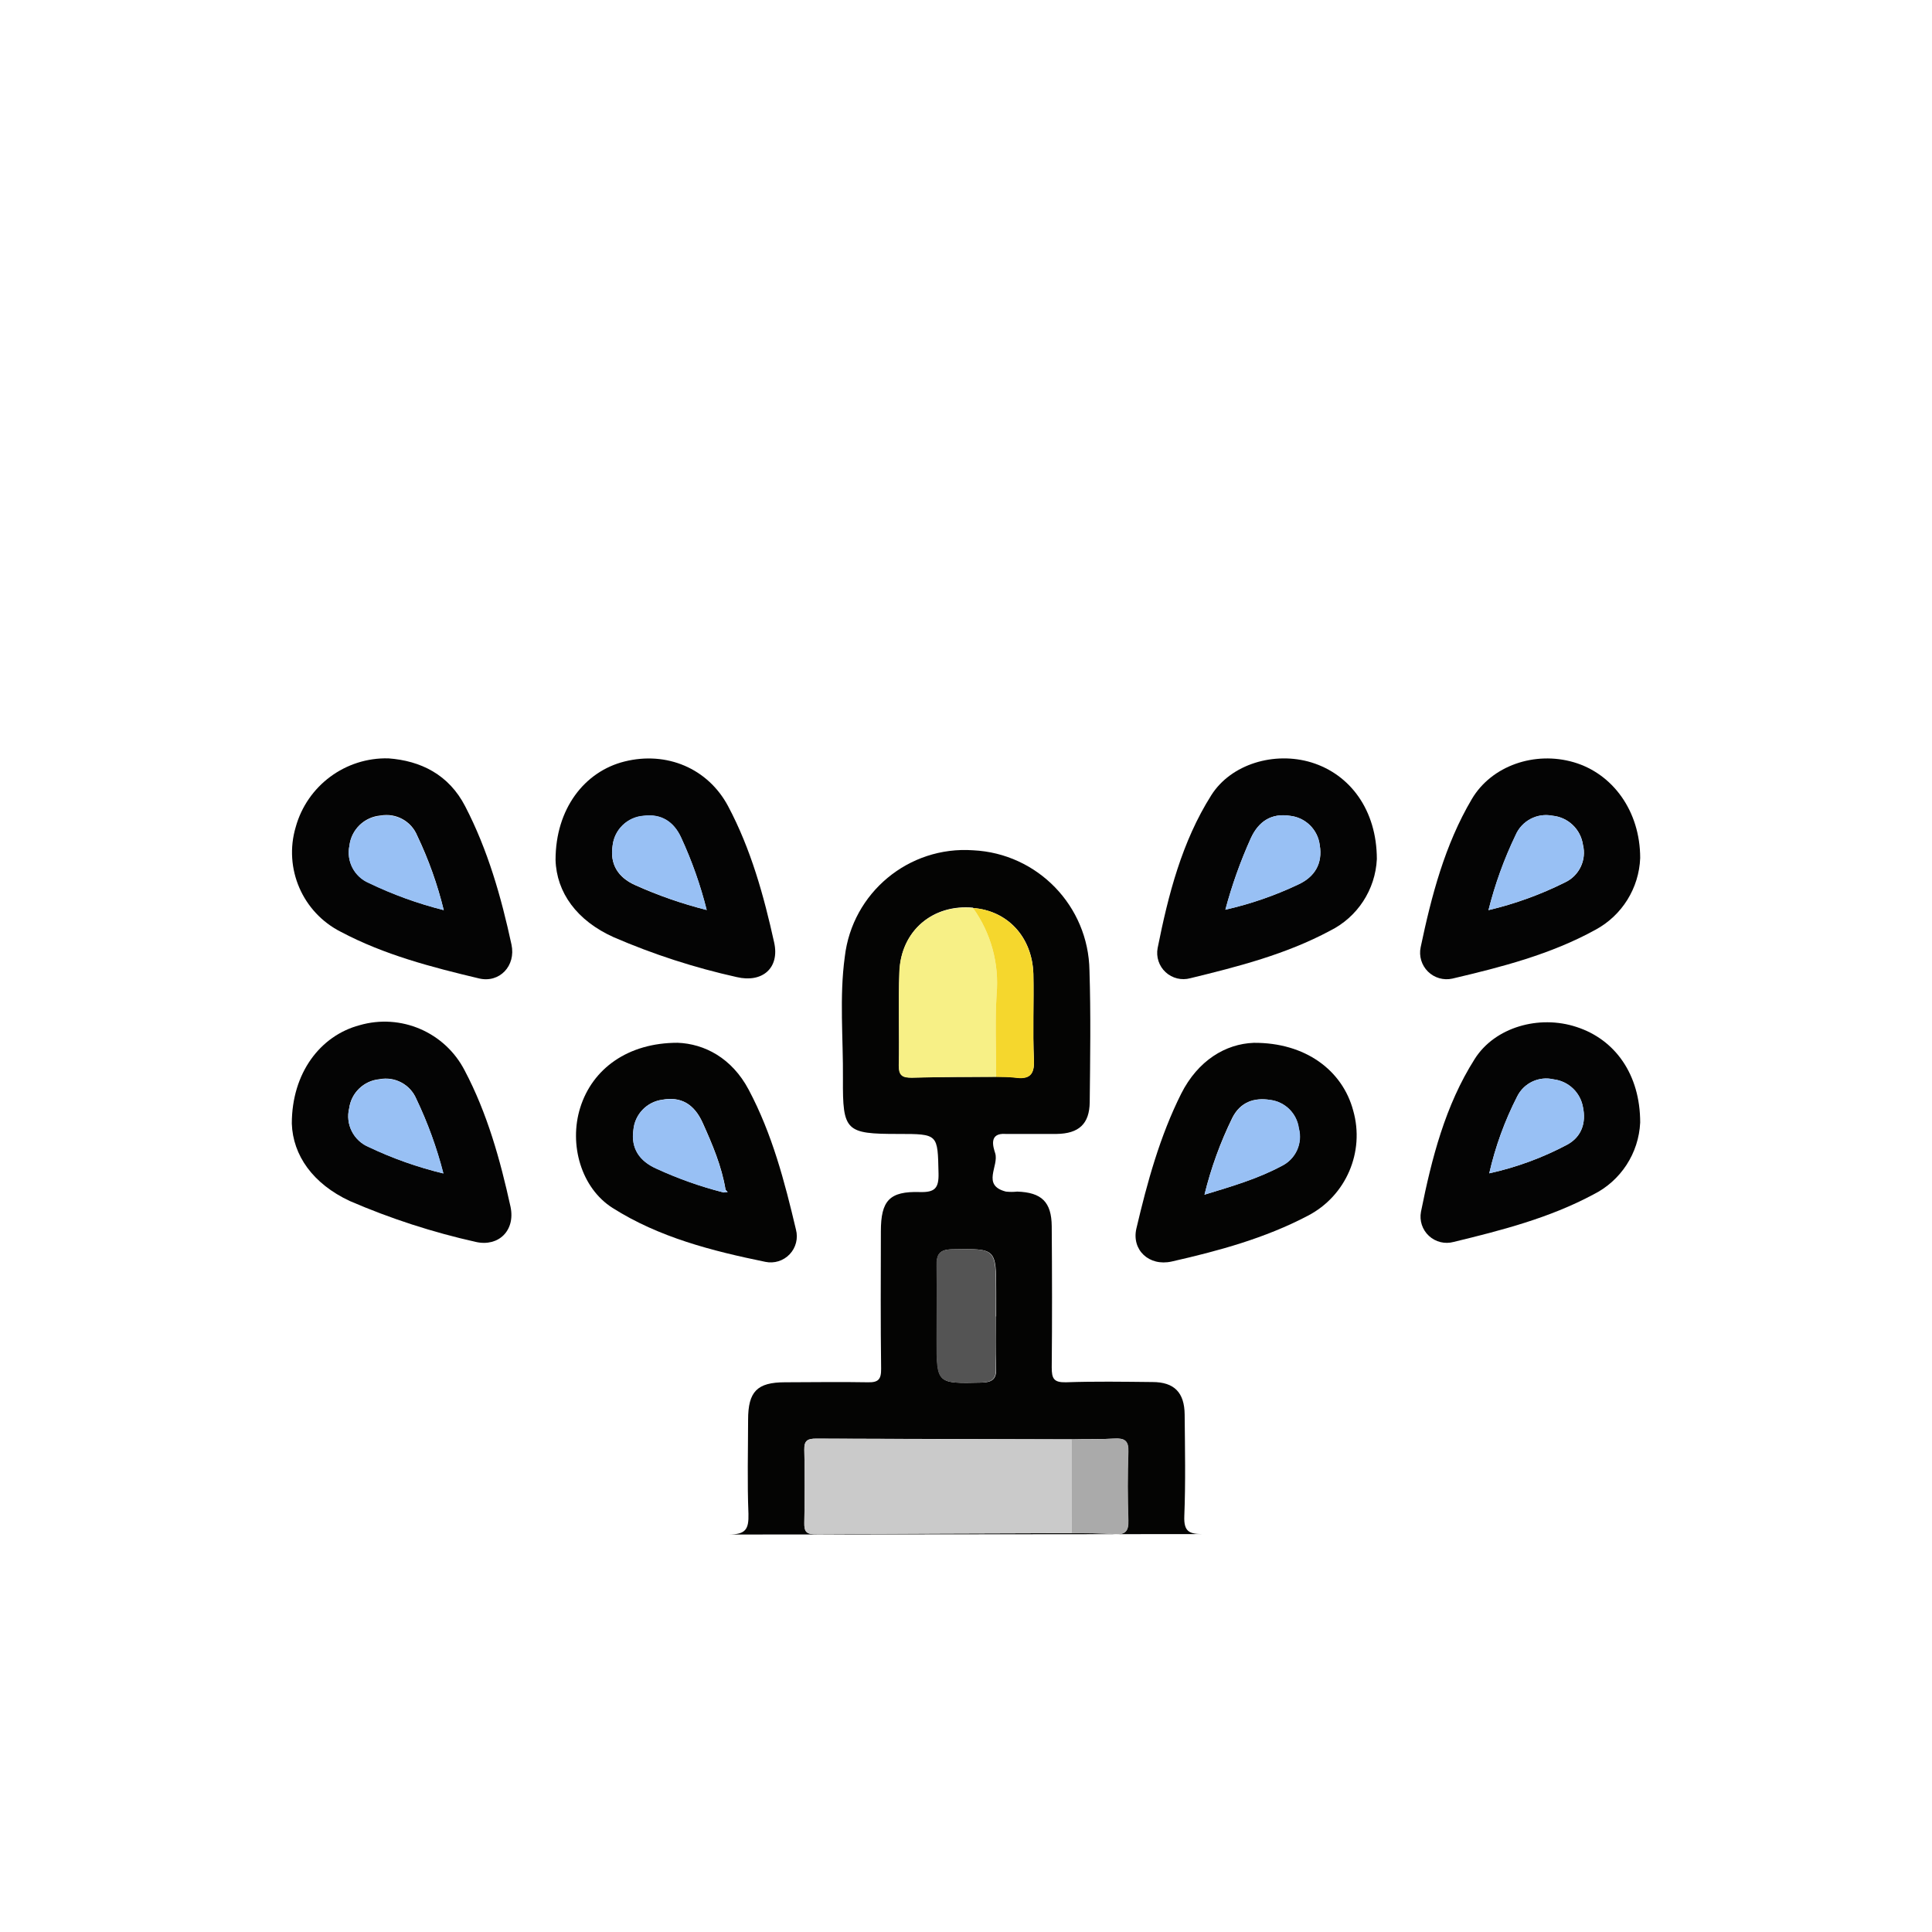
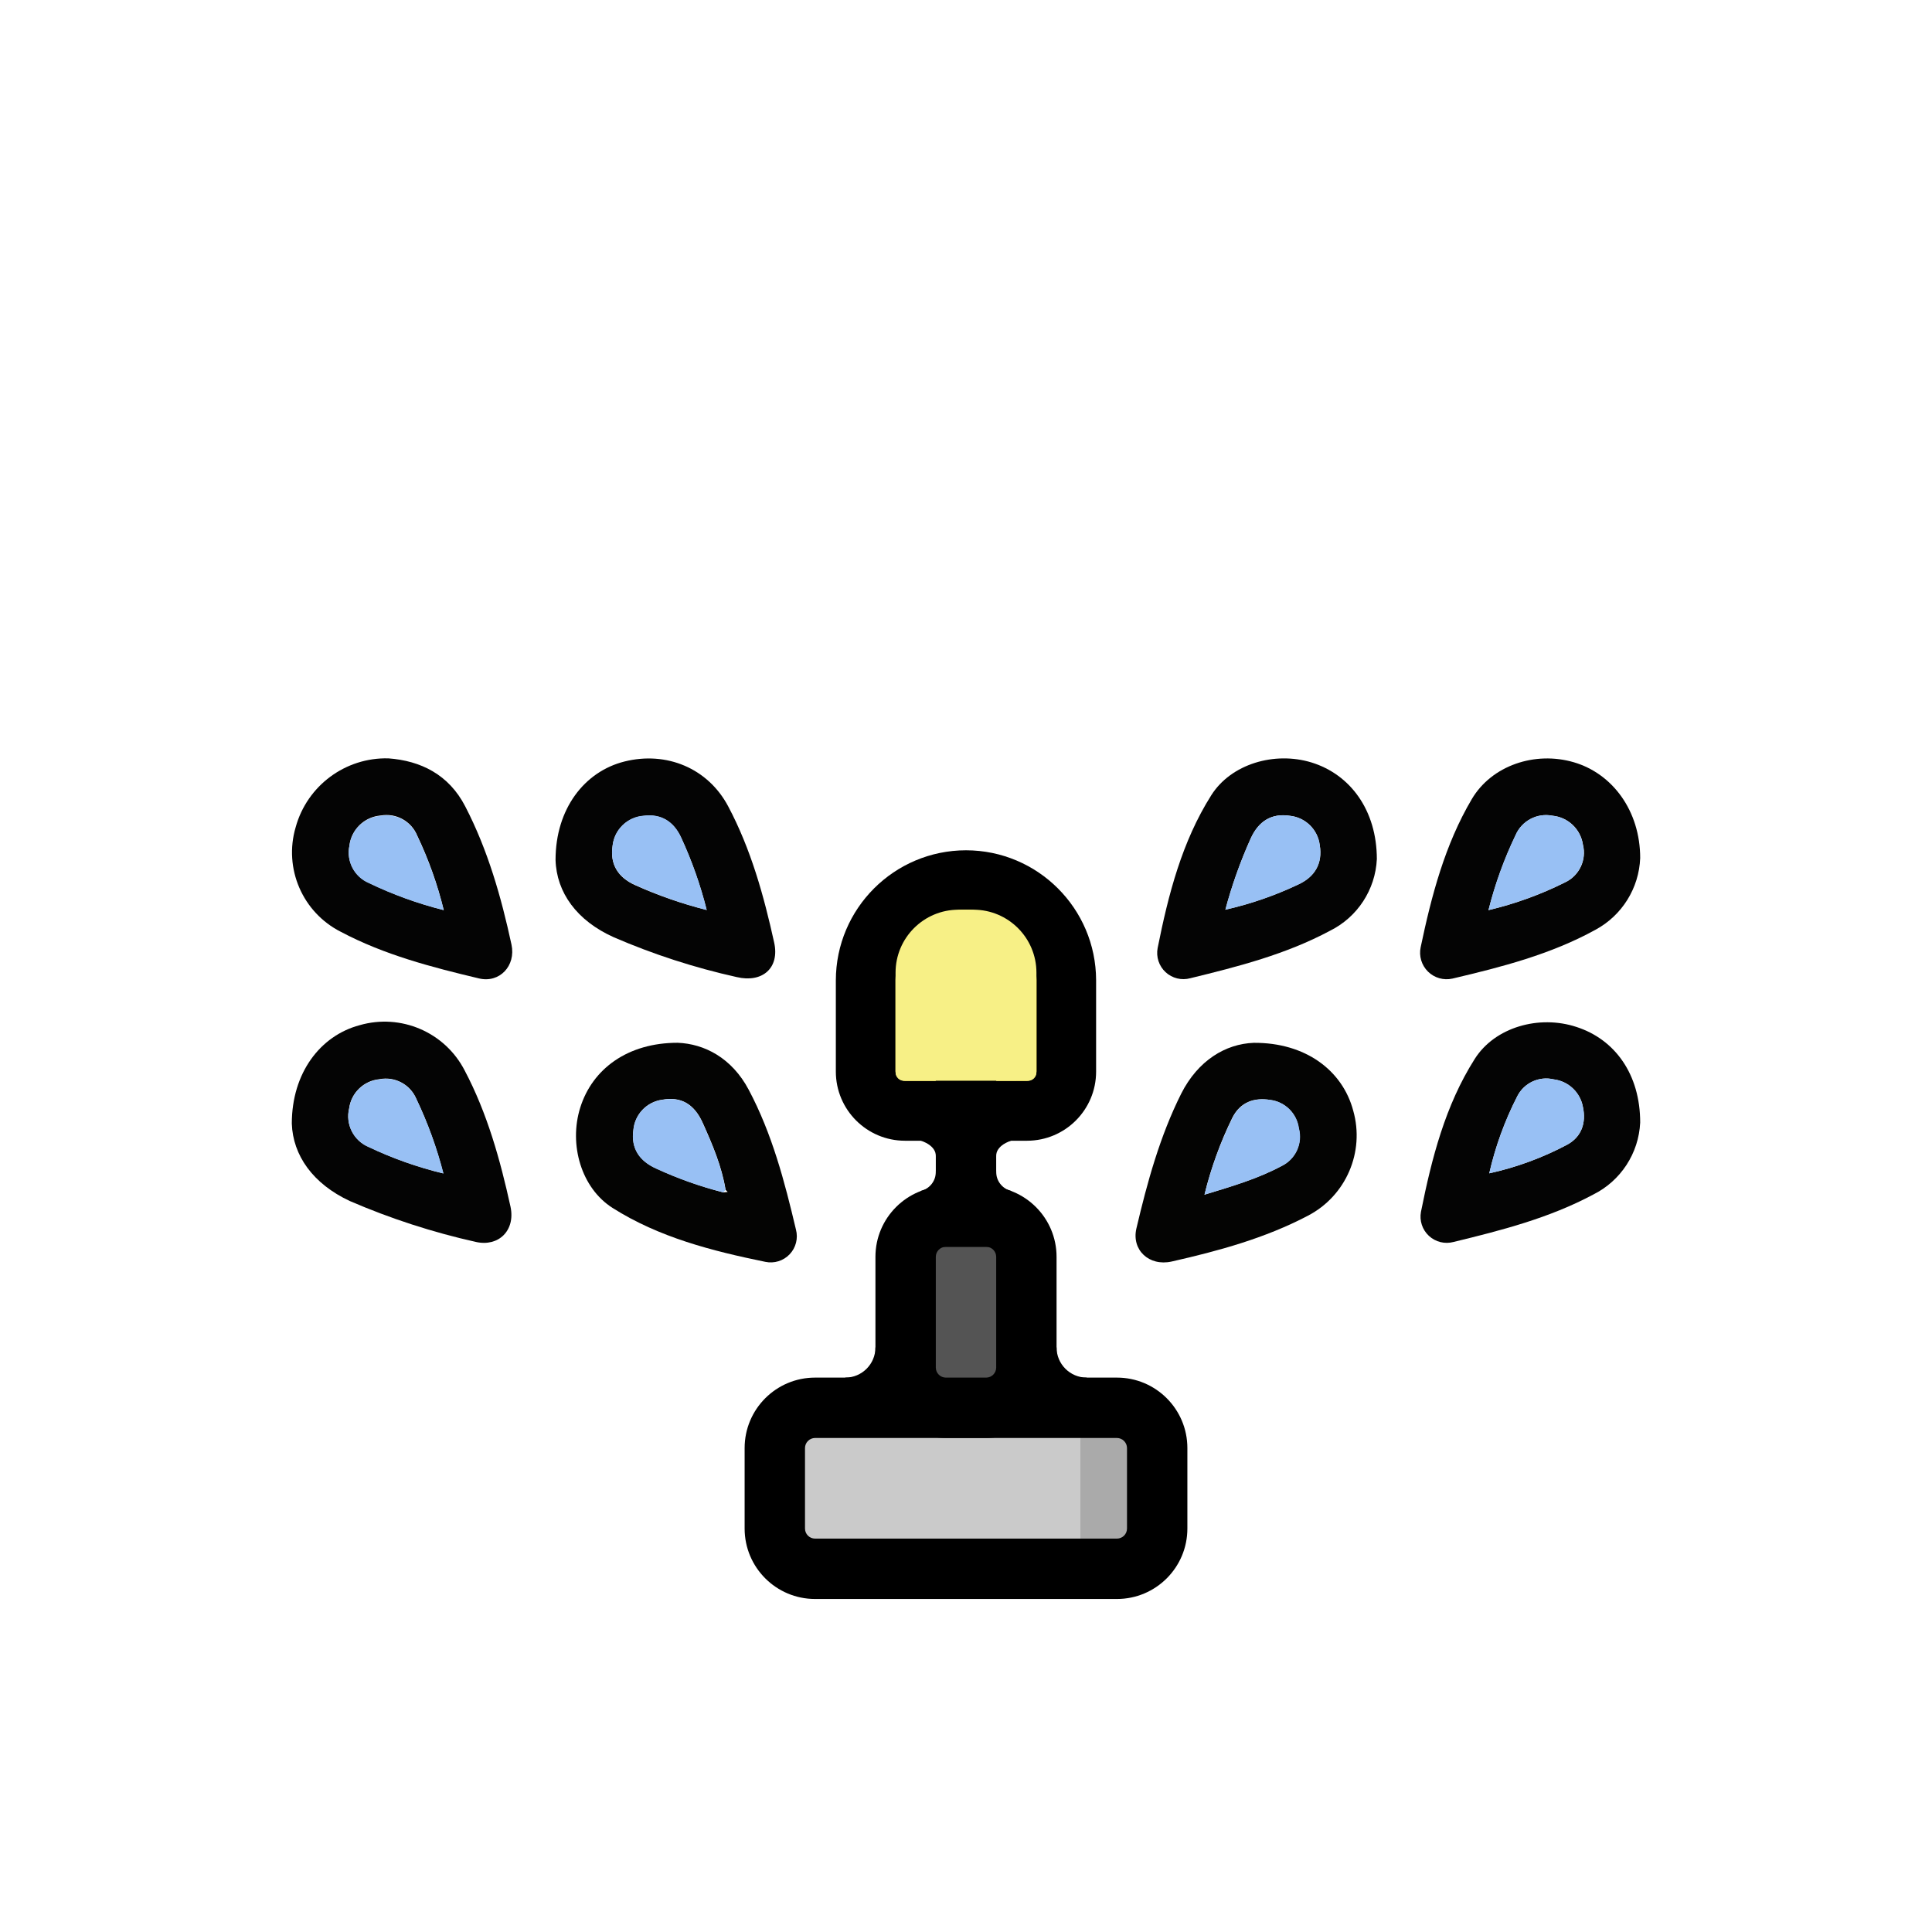
<svg xmlns="http://www.w3.org/2000/svg" viewBox="0 0 384 384">
  <defs>
    <style>
      .cls-1 {
+         fill: #040404;
+       }
+ 
+       .cls-2 {
+         fill: #98c0f4;
+       }
+ 
+       .cls-3 {
        fill: #040403;
      }

-       .cls-2 {
-         fill: #040404;
-       }
- 
-       .cls-3 {
-         fill: #cacaca;
-       }
- 
      .cls-4 {
-         fill: #f7f086;
+         fill: url(#linear-gradient);
      }

      .cls-5 {
        fill: #545454;
      }

      .cls-6 {
+         fill: url(#linear-gradient-2);
+       }
+ 
+       .cls-7 {
        fill: #f5d72d;
      }

-       .cls-7 {
-         fill: #aaa;
-       }
- 
      .cls-8 {
-         fill: #98c0f4;
+         fill: #f7f086;
      }
    </style>
+     <linearGradient id="linear-gradient" x1="154" y1="295.81" x2="230" y2="295.81" gradientUnits="userSpaceOnUse">
+       <stop offset="0.8" stop-color="#cacaca" />
+       <stop offset="0.8" stop-color="#b2b2b2" />
+       <stop offset="0.8" stop-color="#aaa" />
+       <stop offset="1" stop-color="#aaa" />
+     </linearGradient>
+     <linearGradient id="linear-gradient-2" x1="172.07" y1="197.81" x2="211.93" y2="197.81" gradientUnits="userSpaceOnUse">
+       <stop offset="0.75" stop-color="#f7f086" />
+       <stop offset="0.75" stop-color="#f6e96e" />
+       <stop offset="0.75" stop-color="#f5d832" />
+       <stop offset="0.75" stop-color="#f5d72d" />
+     </linearGradient>
  </defs>
  <g id="Layer_8" data-name="Layer 8">
+     <g id="drops">
+       <g id="drop6">
+         <path class="cls-1" d="M77.2,150.73c6.39.47,12,3.2,15.27,9.55,4.49,8.66,7.15,18,9.19,27.45.92,4.25-2.39,7.71-6.45,6.74-9.42-2.24-18.81-4.68-27.44-9.25a17.69,17.69,0,0,1-9-20.82A18.64,18.64,0,0,1,77.2,150.73Zm11,30.16a76.43,76.43,0,0,0-5.27-14.8,6.6,6.6,0,0,0-7.28-4,6.81,6.81,0,0,0-6.2,6,6.57,6.57,0,0,0,3.85,7.37A77.63,77.63,0,0,0,88.19,180.89Z" />
+         <path class="cls-2" d="M88.19,180.89a77.63,77.63,0,0,1-14.9-5.37,6.57,6.57,0,0,1-3.85-7.37,6.81,6.81,0,0,1,6.2-6,6.6,6.6,0,0,1,7.28,4A76.43,76.43,0,0,1,88.19,180.89Z" />
+       </g>
+       <g id="drop2">
+         <path class="cls-1" d="M326,170.55a16.94,16.94,0,0,1-8.87,14.24c-8.89,4.9-18.66,7.41-28.44,9.71a5.27,5.27,0,0,1-6.32-6.24c2.15-10.22,4.8-20.35,10.16-29.43,3.95-6.69,12.55-9.58,20.26-7.33S326,161.16,326,170.55Zm-30.12,10.34a70.07,70.07,0,0,0,15.17-5.5,6.52,6.52,0,0,0,3.58-7.5,6.79,6.79,0,0,0-6.05-5.76,6.59,6.59,0,0,0-7.34,3.87A78.39,78.39,0,0,0,295.85,180.89Z" />
+         <path class="cls-2" d="M295.85,180.89A78.39,78.39,0,0,1,301.21,166a6.59,6.59,0,0,1,7.34-3.87,6.79,6.79,0,0,1,6.05,5.76,6.52,6.52,0,0,1-3.58,7.5A70.07,70.07,0,0,1,295.85,180.89Z" />
+       </g>
+       <g id="drop1">
+         <path class="cls-1" d="M273.66,170.75A16.8,16.8,0,0,1,264.34,185c-8.72,4.67-18.23,7.11-27.76,9.43a5.21,5.21,0,0,1-6.49-6c2.12-10.6,4.81-21.11,10.66-30.37,3.93-6.22,12.55-8.76,19.9-6.52C268.39,153.92,273.65,161.05,273.66,170.75Zm-30.11,10.06a69.84,69.84,0,0,0,14.46-5c3.32-1.51,4.91-4.2,4.3-7.84a6.68,6.68,0,0,0-5.95-5.83c-3.65-.56-6.21,1.11-7.74,4.44A92.75,92.75,0,0,0,243.55,180.81Z" />
+         <path class="cls-2" d="M243.55,180.81a92.75,92.75,0,0,1,5.07-14.22c1.53-3.33,4.09-5,7.74-4.44a6.68,6.68,0,0,1,5.95,5.83c.61,3.64-1,6.33-4.3,7.84A69.84,69.84,0,0,1,243.55,180.81Z" />
+       </g>
+       <g id="drop4">
+         <path class="cls-1" d="M326,223.11a16.87,16.87,0,0,1-9.34,14.32c-8.73,4.67-18.24,7.11-27.76,9.42a5.21,5.21,0,0,1-6.47-6c2.13-10.6,4.81-21.12,10.68-30.37,4-6.33,12.8-8.82,20.24-6.36C321,206.6,326,213.53,326,223.11Zm-30,10.1a60.74,60.74,0,0,0,15.57-5.74c2.82-1.57,3.7-4.35,3.06-7.39a6.74,6.74,0,0,0-5.83-5.55,6.44,6.44,0,0,0-7.24,3.38A65.58,65.58,0,0,0,296,233.21Z" />
+         <path class="cls-2" d="M296,233.21a65.58,65.58,0,0,1,5.56-15.3,6.44,6.44,0,0,1,7.24-3.38,6.74,6.74,0,0,1,5.83,5.55c.64,3-.24,5.82-3.06,7.39A60.74,60.74,0,0,1,296,233.21Z" />
+       </g>
+       <g id="drop8">
+         <path class="cls-1" d="M58,223.33c0-10.09,5.67-17.48,13.46-19.56a17.9,17.9,0,0,1,20.9,9c4.49,8.51,7.06,17.74,9.11,27.08,1,4.71-2.36,8-6.86,7a140.26,140.26,0,0,1-25.09-8.14C62.18,235.28,58.22,229.64,58,223.33Zm30.11,9.91a81,81,0,0,0-5.37-14.85,6.59,6.59,0,0,0-7.34-3.89,6.71,6.71,0,0,0-6,5.76,6.62,6.62,0,0,0,3.88,7.7A75.91,75.91,0,0,0,88.15,233.24Z" />
+         <path class="cls-2" d="M88.15,233.24A75.91,75.91,0,0,1,73.29,228a6.62,6.62,0,0,1-3.88-7.7,6.71,6.71,0,0,1,6-5.76,6.59,6.59,0,0,1,7.34,3.89A81,81,0,0,1,88.15,233.24Z" />
+       </g>
+       <g id="drop5">
+         <path class="cls-1" d="M110.42,170.92c0-10.14,5.73-17.58,13.72-19.57,8.35-2.08,16.58,1.35,20.59,8.91,4.51,8.5,7.08,17.73,9.14,27.07,1.13,5.07-2.34,8.08-7.45,6.87A135.65,135.65,0,0,1,122,186.29C114.65,183,110.61,177.39,110.42,170.92Zm30.05,10a81.61,81.61,0,0,0-5.08-14.41c-1.48-3.2-4-4.79-7.44-4.35a6.7,6.7,0,0,0-6.2,6c-.55,3.66,1.13,6.25,4.45,7.75A85.5,85.5,0,0,0,140.47,180.87Z" />
+         <path class="cls-2" d="M140.47,180.87a85.5,85.5,0,0,1-14.27-5c-3.32-1.5-5-4.09-4.45-7.75a6.7,6.7,0,0,1,6.2-6c3.45-.44,6,1.15,7.44,4.35A81.61,81.61,0,0,1,140.47,180.87Z" />
+       </g>
+       <g id="drop7">
+         <path class="cls-3" d="M134.69,207.26c5.3.2,10.77,3,14.13,9.35,4.64,8.74,7.13,18.23,9.38,27.77a5.19,5.19,0,0,1-6.09,6.42c-10.58-2.17-21.11-4.85-30.35-10.71-6.23-3.94-8.73-12.59-6.44-19.92C117.74,212.41,124.81,207.25,134.69,207.26ZM143.77,237l.86-.09-.41-.42c-.77-4.71-2.63-9.05-4.56-13.34-1.7-3.76-4.36-5.24-8-4.58a6.65,6.65,0,0,0-5.76,6c-.52,3.67,1.21,6.19,4.56,7.69A77.6,77.6,0,0,0,143.77,237Z" />
+         <path class="cls-2" d="M143.77,237a77.6,77.6,0,0,1-13.33-4.71c-3.35-1.5-5.08-4-4.56-7.69a6.65,6.65,0,0,1,5.76-6c3.66-.66,6.32.82,8,4.58,1.93,4.29,3.79,8.63,4.56,13.34A3.1,3.1,0,0,0,143.77,237Z" />
+       </g>
+       <g id="drop3">
+         <path class="cls-3" d="M249.19,207.27c10.25-.07,17.63,5.45,19.77,13.47a18,18,0,0,1-9,20.89c-8.52,4.48-17.77,7-27.09,9.11-4.49,1-8-2.31-7-6.58,2.16-9.18,4.65-18.29,8.9-26.78C238.11,210.77,243.58,207.48,249.19,207.27Zm-9.79,30.18c5.49-1.67,10.56-3.16,15.25-5.67a6.47,6.47,0,0,0,3.48-7.52,6.56,6.56,0,0,0-5.66-5.64c-3.24-.54-5.95.45-7.52,3.51A75.34,75.34,0,0,0,239.4,237.45Z" />
+         <path class="cls-2" d="M239.4,237.45A75.34,75.34,0,0,1,245,222.13c1.57-3.06,4.28-4,7.52-3.51a6.56,6.56,0,0,1,5.66,5.64,6.47,6.47,0,0,1-3.48,7.52C250,234.29,244.89,235.78,239.4,237.45Z" />
+       </g>
+     </g>
    <g>
-       <path class="cls-1" d="M144.76,305c3.44,0,4.08-1,4-4.11-.25-6.22-.08-12.47-.07-18.7,0-5.61,1.8-7.44,7.3-7.45s11-.1,16.46,0c2.13.06,2.7-.57,2.68-2.69-.12-9.1-.07-18.2-.05-27.31,0-6.1,1.7-8,7.75-7.81,2.95.08,3.78-.74,3.71-3.7-.18-7.85,0-7.85-8.06-7.85-10.4,0-11-.56-10.94-10.93.07-8.1-.73-16.25.37-24.29A24,24,0,0,1,193.41,169a24.3,24.3,0,0,1,23.13,23.89c.28,8.72.14,17.46.05,26.18-.05,4.33-2.18,6.25-6.58,6.31-2.87,0-5.74,0-8.61,0-.49,0-1,0-1.49,0-3.44-.26-2.51,2.57-2.11,3.83.8,2.53-2.78,6.38,2.14,7.63a10.45,10.45,0,0,0,2.24,0c4.85.16,6.82,2.06,6.86,6.9.07,9.35.09,18.7,0,28.05,0,2.21.4,3,2.81,2.95,5.73-.2,11.48-.11,17.21-.05,4.33,0,6.36,2.09,6.4,6.46.06,6.73.2,13.48-.07,20.2-.12,3.09,1,3.57,3.73,3.56m-45.68-124.5c-8-.76-14.32,4.54-14.65,12.68-.24,6.2,0,12.42-.11,18.63,0,2.07.77,2.48,2.61,2.44,5.59-.13,11.17-.12,16.76-.17,1.24,0,2.48,0,3.7.16,2.78.38,3.9-.46,3.75-3.54-.27-5.68,0-11.38-.11-17.07C205.16,186.24,200.29,181,193.41,180.47ZM213,286.08q-25.38-.06-50.76-.14c-1.69,0-2.43.33-2.38,2.22.13,4.85.09,9.71,0,14.56,0,1.52.31,2.22,2,2.21,17-.11,34.09-.15,51.13-.21,2.83,0,5.68,0,8.51.2,2.07.14,2.81-.52,2.74-2.67-.15-4.57-.16-9.15,0-13.72.08-2.21-.77-2.71-2.77-2.6C218.66,286.1,215.81,286,213,286.08Zm-15-24.43v-4.86c0-8.73,0-8.63-8.73-8.48-2.57.05-3.14,1-3.08,3.34.12,4.85,0,9.7,0,14.55,0,8.89,0,8.8,8.91,8.6,2.38-.05,3-.9,2.89-3.08C197.83,268.37,197.93,265,197.93,261.65Z" />
-       <path class="cls-2" d="M77.2,150.73c6.39.47,12,3.2,15.27,9.55,4.49,8.66,7.15,18,9.19,27.45.92,4.25-2.39,7.71-6.45,6.74-9.42-2.24-18.81-4.68-27.44-9.25a17.69,17.69,0,0,1-9-20.82A18.64,18.64,0,0,1,77.2,150.73Zm11,30.16a76.43,76.43,0,0,0-5.27-14.8,6.6,6.6,0,0,0-7.28-4,6.81,6.81,0,0,0-6.2,6,6.57,6.57,0,0,0,3.85,7.37A77.63,77.63,0,0,0,88.19,180.89Z" />
-       <path class="cls-2" d="M326,170.55a16.94,16.94,0,0,1-8.87,14.24c-8.89,4.9-18.66,7.41-28.44,9.71a5.27,5.27,0,0,1-6.32-6.24c2.15-10.22,4.8-20.35,10.16-29.43,3.95-6.69,12.55-9.58,20.26-7.33S326,161.16,326,170.55Zm-30.12,10.34a70.07,70.07,0,0,0,15.17-5.5,6.52,6.52,0,0,0,3.58-7.5,6.79,6.79,0,0,0-6.05-5.76,6.59,6.59,0,0,0-7.34,3.87A78.39,78.39,0,0,0,295.85,180.89Z" />
-       <path class="cls-2" d="M273.66,170.75A16.8,16.8,0,0,1,264.34,185c-8.72,4.67-18.23,7.11-27.76,9.43a5.21,5.21,0,0,1-6.49-6c2.12-10.6,4.81-21.11,10.66-30.37,3.93-6.22,12.55-8.76,19.9-6.52C268.39,153.92,273.65,161.05,273.66,170.75Zm-30.11,10.06a69.84,69.84,0,0,0,14.46-5c3.32-1.51,4.91-4.2,4.3-7.84a6.68,6.68,0,0,0-5.95-5.83c-3.65-.56-6.21,1.11-7.74,4.44A92.75,92.75,0,0,0,243.55,180.81Z" />
-       <path class="cls-2" d="M326,223.11a16.87,16.87,0,0,1-9.34,14.32c-8.73,4.67-18.24,7.11-27.76,9.42a5.21,5.21,0,0,1-6.47-6c2.13-10.6,4.81-21.12,10.68-30.37,4-6.33,12.8-8.82,20.24-6.36C321,206.6,326,213.53,326,223.11Zm-30,10.1a60.74,60.74,0,0,0,15.57-5.74c2.82-1.57,3.7-4.35,3.06-7.39a6.74,6.74,0,0,0-5.83-5.55,6.44,6.44,0,0,0-7.24,3.38A65.58,65.58,0,0,0,296,233.21Z" />
-       <path class="cls-2" d="M58,223.33c0-10.09,5.67-17.48,13.46-19.56a17.9,17.9,0,0,1,20.9,9c4.49,8.51,7.06,17.74,9.11,27.08,1,4.71-2.36,8-6.86,7a140.26,140.26,0,0,1-25.09-8.14C62.18,235.28,58.22,229.64,58,223.33Zm30.11,9.91a81,81,0,0,0-5.37-14.85,6.59,6.59,0,0,0-7.34-3.89,6.71,6.71,0,0,0-6,5.76,6.62,6.62,0,0,0,3.88,7.7A75.91,75.91,0,0,0,88.15,233.24Z" />
-       <path class="cls-2" d="M110.42,170.92c0-10.14,5.73-17.58,13.72-19.57,8.35-2.08,16.58,1.35,20.59,8.91,4.51,8.5,7.08,17.73,9.14,27.07,1.13,5.07-2.34,8.08-7.45,6.87A135.65,135.65,0,0,1,122,186.29C114.65,183,110.61,177.39,110.42,170.92Zm30.05,10a81.61,81.61,0,0,0-5.08-14.41c-1.48-3.2-4-4.79-7.44-4.35a6.7,6.7,0,0,0-6.2,6c-.55,3.66,1.13,6.25,4.45,7.75A85.5,85.5,0,0,0,140.47,180.87Z" />
-       <path class="cls-1" d="M134.69,207.26c5.3.2,10.77,3,14.13,9.35,4.64,8.74,7.13,18.23,9.38,27.77a5.19,5.19,0,0,1-6.09,6.42c-10.58-2.17-21.11-4.85-30.35-10.71-6.23-3.94-8.73-12.59-6.44-19.92C117.74,212.41,124.81,207.25,134.69,207.26ZM143.77,237l.86-.09-.41-.42c-.77-4.71-2.63-9.05-4.56-13.34-1.7-3.76-4.36-5.24-8-4.58a6.65,6.65,0,0,0-5.76,6c-.52,3.67,1.21,6.19,4.56,7.69A77.6,77.6,0,0,0,143.77,237Z" />
-       <path class="cls-1" d="M249.19,207.27c10.25-.07,17.63,5.45,19.77,13.47a18,18,0,0,1-9,20.89c-8.52,4.48-17.77,7-27.09,9.11-4.49,1-8-2.31-7-6.58,2.16-9.18,4.65-18.29,8.9-26.78C238.11,210.77,243.58,207.48,249.19,207.27Zm-9.79,30.18c5.49-1.67,10.56-3.16,15.25-5.67a6.47,6.47,0,0,0,3.48-7.52,6.56,6.56,0,0,0-5.66-5.64c-3.24-.54-5.95.45-7.52,3.51A75.34,75.34,0,0,0,239.4,237.45Z" />
-       <path class="cls-3" d="M213,304.72c-17,.06-34.09.1-51.13.21-1.72,0-2.06-.69-2-2.21.07-4.85.11-9.71,0-14.56-.05-1.89.69-2.23,2.38-2.22q25.38.12,50.76.14Q213,295.4,213,304.72Z" />
-       <path class="cls-4" d="M198,214.05c-5.59,0-11.17,0-16.76.17-1.84,0-2.65-.37-2.61-2.44.14-6.21-.13-12.43.11-18.63.33-8.14,6.62-13.44,14.65-12.68a25.54,25.54,0,0,1,4.69,17.17C197.78,203.09,198,208.58,198,214.05Z" />
-       <path class="cls-5" d="M197.93,261.65c0,3.35-.1,6.72,0,10.07.09,2.18-.51,3-2.89,3.08-8.92.2-8.91.29-8.91-8.6,0-4.85.08-9.7,0-14.55-.06-2.3.51-3.29,3.08-3.34,8.73-.15,8.73-.25,8.73,8.48Z" />
-       <path class="cls-6" d="M198,214.05c0-5.47-.24-11,.08-16.41a25.54,25.54,0,0,0-4.69-17.17c6.88.54,11.75,5.77,12,13.13.14,5.69-.16,11.39.11,17.07.15,3.08-1,3.92-3.75,3.54C200.5,214.05,199.26,214.1,198,214.05Z" />
-       <path class="cls-7" d="M213,304.72q0-9.33,0-18.64c2.84,0,5.69,0,8.52-.15,2-.11,2.85.39,2.77,2.6-.16,4.57-.15,9.15,0,13.72.07,2.15-.67,2.81-2.74,2.67C218.69,304.73,215.84,304.77,213,304.72Z" />
-       <path class="cls-8" d="M88.19,180.89a77.63,77.63,0,0,1-14.9-5.37,6.57,6.57,0,0,1-3.85-7.37,6.81,6.81,0,0,1,6.2-6,6.6,6.6,0,0,1,7.28,4A76.43,76.43,0,0,1,88.19,180.89Z" />
-       <path class="cls-8" d="M295.85,180.89A78.39,78.39,0,0,1,301.21,166a6.59,6.59,0,0,1,7.34-3.87,6.79,6.79,0,0,1,6.05,5.76,6.52,6.52,0,0,1-3.58,7.5A70.07,70.07,0,0,1,295.85,180.89Z" />
-       <path class="cls-8" d="M243.55,180.81a92.75,92.75,0,0,1,5.07-14.22c1.53-3.33,4.09-5,7.74-4.44a6.68,6.68,0,0,1,5.95,5.83c.61,3.64-1,6.33-4.3,7.84A69.84,69.84,0,0,1,243.55,180.81Z" />
-       <path class="cls-8" d="M296,233.21a65.58,65.58,0,0,1,5.56-15.3,6.44,6.44,0,0,1,7.24-3.38,6.74,6.74,0,0,1,5.83,5.55c.64,3-.24,5.82-3.06,7.39A60.74,60.74,0,0,1,296,233.21Z" />
-       <path class="cls-8" d="M88.15,233.24A75.91,75.91,0,0,1,73.29,228a6.62,6.62,0,0,1-3.88-7.7,6.71,6.71,0,0,1,6-5.76,6.59,6.59,0,0,1,7.34,3.89A81,81,0,0,1,88.15,233.24Z" />
-       <path class="cls-8" d="M140.47,180.87a85.5,85.5,0,0,1-14.27-5c-3.32-1.5-5-4.09-4.45-7.75a6.7,6.7,0,0,1,6.2-6c3.45-.44,6,1.15,7.44,4.35A81.61,81.61,0,0,1,140.47,180.87Z" />
-       <path class="cls-8" d="M143.77,237a77.6,77.6,0,0,1-13.33-4.71c-3.35-1.5-5.08-4-4.56-7.69a6.65,6.65,0,0,1,5.76-6c3.66-.66,6.32.82,8,4.58,1.93,4.29,3.79,8.63,4.56,13.34A3.1,3.1,0,0,0,143.77,237Z" />
-       <path class="cls-8" d="M144.22,236.52l.41.42-.86.09A3.1,3.1,0,0,1,144.22,236.52Z" />
-       <path class="cls-8" d="M239.4,237.45A75.34,75.34,0,0,1,245,222.13c1.57-3.06,4.28-4,7.52-3.51a6.56,6.56,0,0,1,5.66,5.64,6.47,6.47,0,0,1-3.48,7.52C250,234.29,244.89,235.78,239.4,237.45Z" />
+       <g>
+         <path d="M216,273.81l-6,12H174l-6-12a6,6,0,0,0,6-6h36A6,6,0,0,0,216,273.81Z" />
+         <g>
+           <path class="cls-4" d="M162,311.81a8,8,0,0,1-8-8v-16a8,8,0,0,1,8-8h60a8,8,0,0,1,8,8v16a8,8,0,0,1-8,8Z" />
+           <path d="M222,285.81a2,2,0,0,1,1.41.59,2,2,0,0,1,.59,1.41v16a2,2,0,0,1-2,2H162a2,2,0,0,1-2-2v-16a2,2,0,0,1,.59-1.41,2,2,0,0,1,1.41-.59h60m0-12H162a14,14,0,0,0-14,14v16a14,14,0,0,0,14,14h60a14,14,0,0,0,14-14v-16a14,14,0,0,0-14-14Z" />
+         </g>
+         <g>
+           <path class="cls-5" d="M188,279.81a8,8,0,0,1-8-8v-22a8,8,0,0,1,8-8H196a8,8,0,0,1,8,8v22a8,8,0,0,1-8,8Z" />
+           <path d="M196,247.81a2,2,0,0,1,2,2v22a2,2,0,0,1-2,2H188a2,2,0,0,1-2-2v-22a2,2,0,0,1,2-2H196m0-12H188a14,14,0,0,0-14,14v22a14,14,0,0,0,14,14H196a14,14,0,0,0,14-14v-22a14,14,0,0,0-14-14Z" />
+         </g>
+       </g>
+       <g>
+         <g>
+           <path class="cls-6" d="M179.87,220.74a7.8,7.8,0,0,1-7.8-7.8V194.81a19.93,19.93,0,0,1,39.86,0v18.13a7.8,7.8,0,0,1-7.8,7.8Z" />
+           <path d="M192,180.81a14,14,0,0,1,14,14v18.13a1.87,1.87,0,0,1-1.87,1.87H179.87a1.87,1.87,0,0,1-1.87-1.87V194.81a14,14,0,0,1,14-14h0M192,169a25.9,25.9,0,0,0-25.87,25.86v18.13a13.75,13.75,0,0,0,13.74,13.74h24.26a13.74,13.74,0,0,0,13.73-13.74V194.81A25.89,25.89,0,0,0,192,169Z" />
+         </g>
+         <path id="darkyellow" class="cls-7" d="M192,180.81h0a14,14,0,0,1,14,14v18.13a1.87,1.87,0,0,1-1.87,1.87H179.87a1.87,1.87,0,0,1-1.87-1.87V194.81a14,14,0,0,1,14-14Z" />
+         <path id="light-yellow" class="cls-8" d="M190.51,180.81h3A12.51,12.51,0,0,1,206,193.32v19.83a1.67,1.67,0,0,1-1.67,1.67H179.67a1.67,1.67,0,0,1-1.67-1.67V193.32A12.51,12.51,0,0,1,190.51,180.81Z" />
+       </g>
+       <g>
+         <rect x="186" y="223.81" width="12" height="12" />
+         <path d="M201,236.71l-3,11.1H186l-3-11.1a3.88,3.88,0,0,0,3-3.9h12a3.88,3.88,0,0,0,3,3.9l-3,11.1H186l-3-11.1" />
+         <path d="M201,225.91l-3-11.1H186l-3,11.9c3.29,1.11,3,3.1,3,3.1h12s-.29-2,3-3.1l-3-11.9H186l-3,11.1" />
+       </g>
    </g>
  </g>
</svg>
